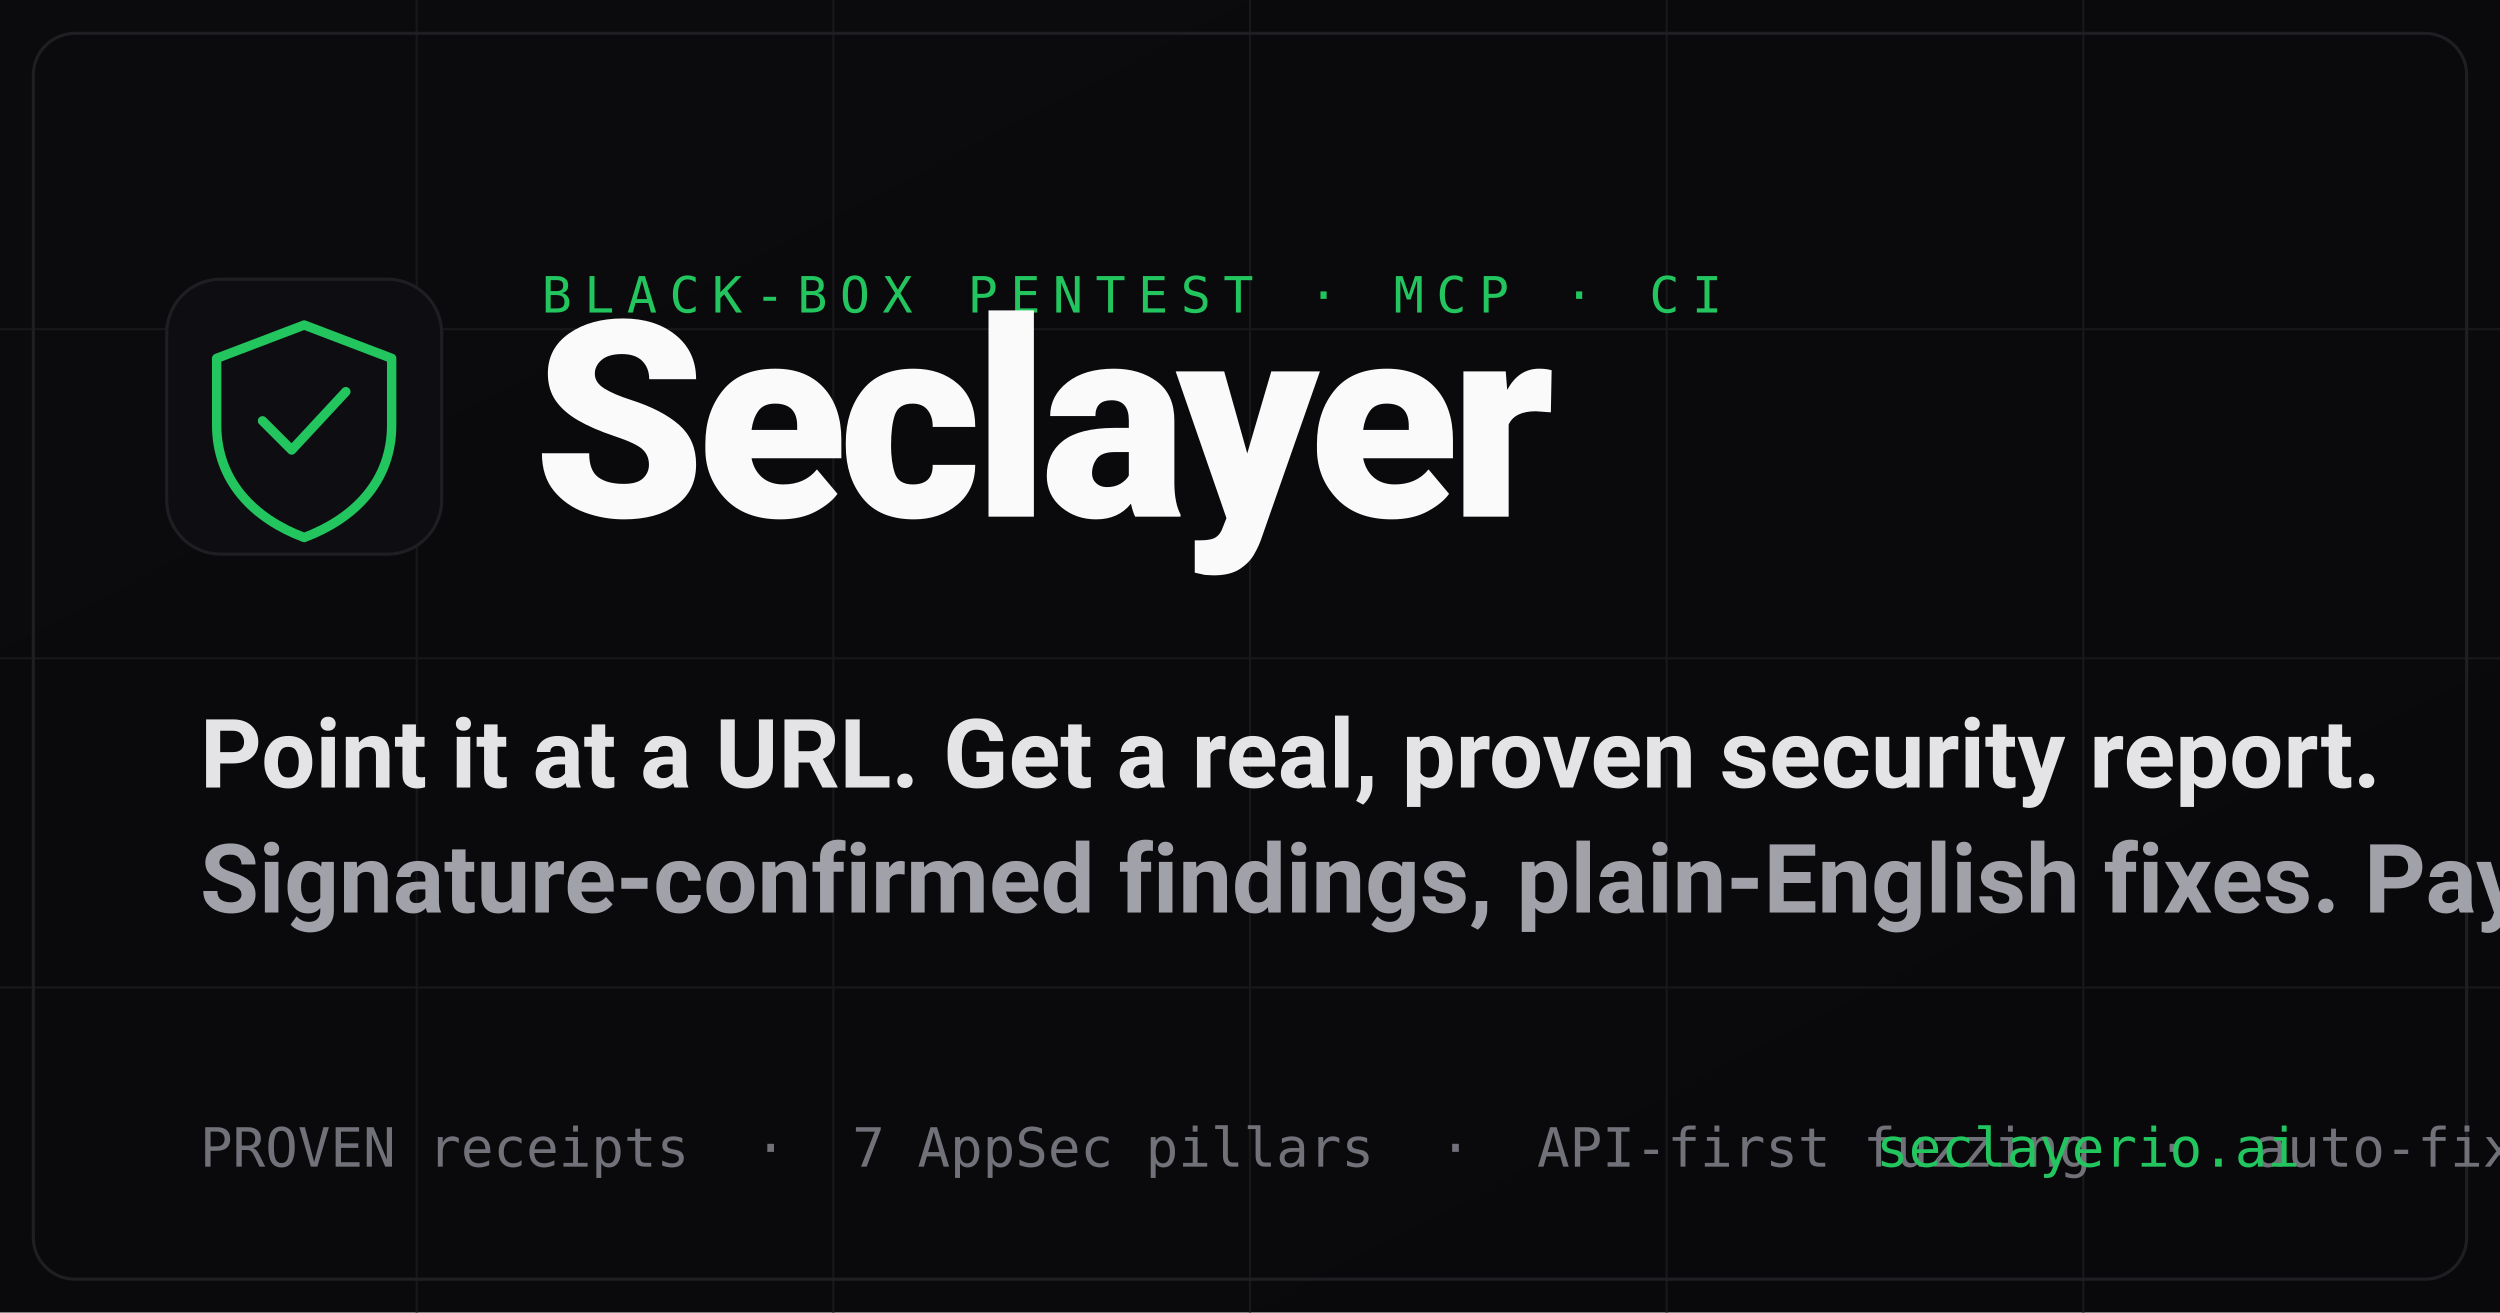
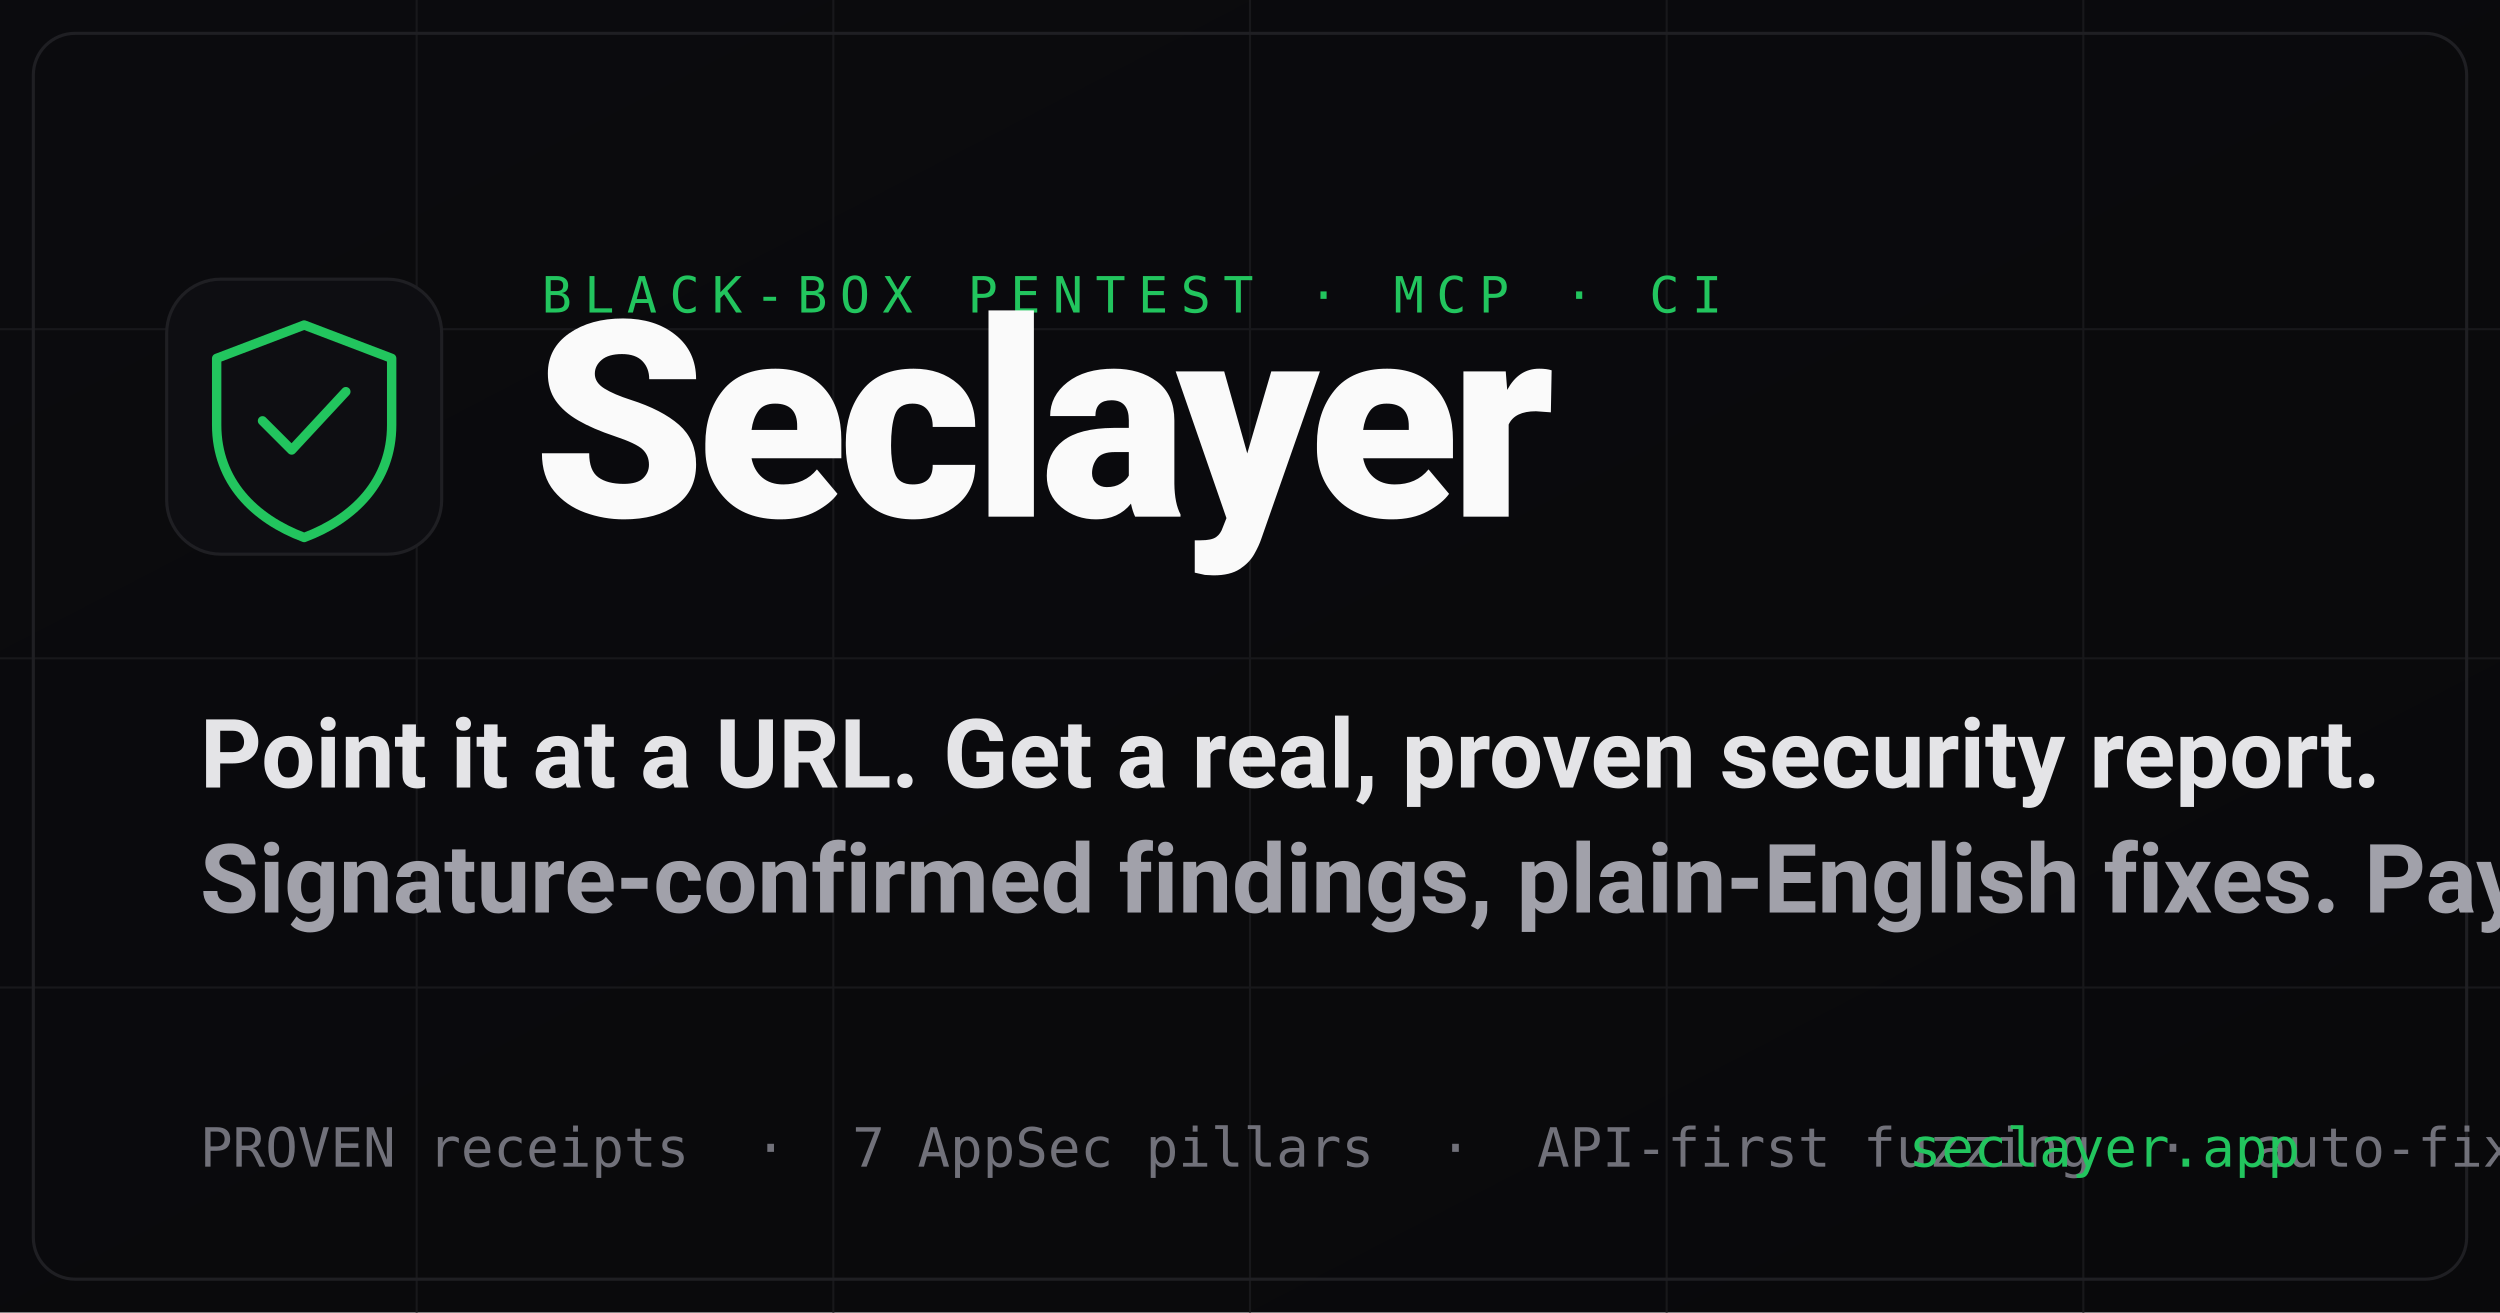
<svg xmlns="http://www.w3.org/2000/svg" width="1200" height="630" viewBox="0 0 1200 630" role="img" aria-label="Seclayer — black-box penetration testing, pay per scan">
  <defs>
    <linearGradient id="bg" x1="0" y1="0" x2="1" y2="1">
      <stop offset="0" stop-color="#0b0b0e" />
      <stop offset="1" stop-color="#09090b" />
    </linearGradient>
    <linearGradient id="rule" x1="0" y1="0" x2="1" y2="0">
      <stop offset="0" stop-color="#22c55e" stop-opacity="0" />
      <stop offset="0.5" stop-color="#22c55e" stop-opacity="0.9" />
      <stop offset="1" stop-color="#22c55e" stop-opacity="0" />
    </linearGradient>
  </defs>
  <rect width="1200" height="630" fill="url(#bg)" />
  <g stroke="#18181b" stroke-width="1">
    <path d="M0 158 H1200 M0 316 H1200 M0 474 H1200 M200 0 V630 M400 0 V630 M600 0 V630 M800 0 V630 M1000 0 V630" />
  </g>
  <rect x="16" y="16" width="1168" height="598" rx="20" fill="none" stroke="#1f1f23" stroke-width="1.5" />
  <g transform="translate(96,150)">
    <rect x="-16" y="-16" width="132" height="132" rx="26" fill="#0e0e12" stroke="#1f1f23" stroke-width="1.5" />
    <path d="M50 6 L92 22 v32 c0 27-18 45-42 54 -24-9-42-27-42-54 V22 L50 6 z" fill="none" stroke="#22c55e" stroke-width="4.5" stroke-linejoin="round" stroke-linecap="round" />
    <path d="M30 52 l14 14 l26-28" fill="none" stroke="#22c55e" stroke-width="4.5" stroke-linejoin="round" stroke-linecap="round" />
  </g>
  <text x="260" y="150" font-family="ui-monospace, 'SF Mono', Menlo, Consolas, monospace" font-size="24" letter-spacing="6" fill="#22c55e">BLACK-BOX PENTEST · MCP · CI</text>
  <text x="256" y="248" font-family="system-ui, -apple-system, 'Segoe UI', Roboto, Helvetica, Arial, sans-serif" font-size="132" font-weight="800" letter-spacing="-4" fill="#fafafa">Seclayer</text>
  <text x="96" y="378" font-family="system-ui, -apple-system, 'Segoe UI', Roboto, Helvetica, Arial, sans-serif" font-size="46" font-weight="600" fill="#e4e4e7">Point it at a URL. Get a real, proven security report.</text>
  <text x="96" y="438" font-family="system-ui, -apple-system, 'Segoe UI', Roboto, Helvetica, Arial, sans-serif" font-size="46" font-weight="600" fill="#a1a1aa">Signature-confirmed findings, plain-English fixes. Pay per scan.</text>
  <line x1="96" y1="506" x2="1104" y2="506" stroke="url(#rule)" stroke-width="2" />
  <text x="96" y="560" font-family="ui-monospace, 'SF Mono', Menlo, Consolas, monospace" font-size="26" fill="#71717a">PROVEN receipts  ·  7 AppSec pillars  ·  API-first fuzzing  ·  auto-fix PRs</text>
-   <text x="1104" y="560" text-anchor="end" font-family="ui-monospace, 'SF Mono', Menlo, Consolas, monospace" font-size="26" fill="#22c55e">seclayerio.ai</text>
+   <text x="1104" y="560" text-anchor="end" font-family="ui-monospace, 'SF Mono', Menlo, Consolas, monospace" font-size="26" fill="#22c55e">seclayer.app</text>
</svg>
